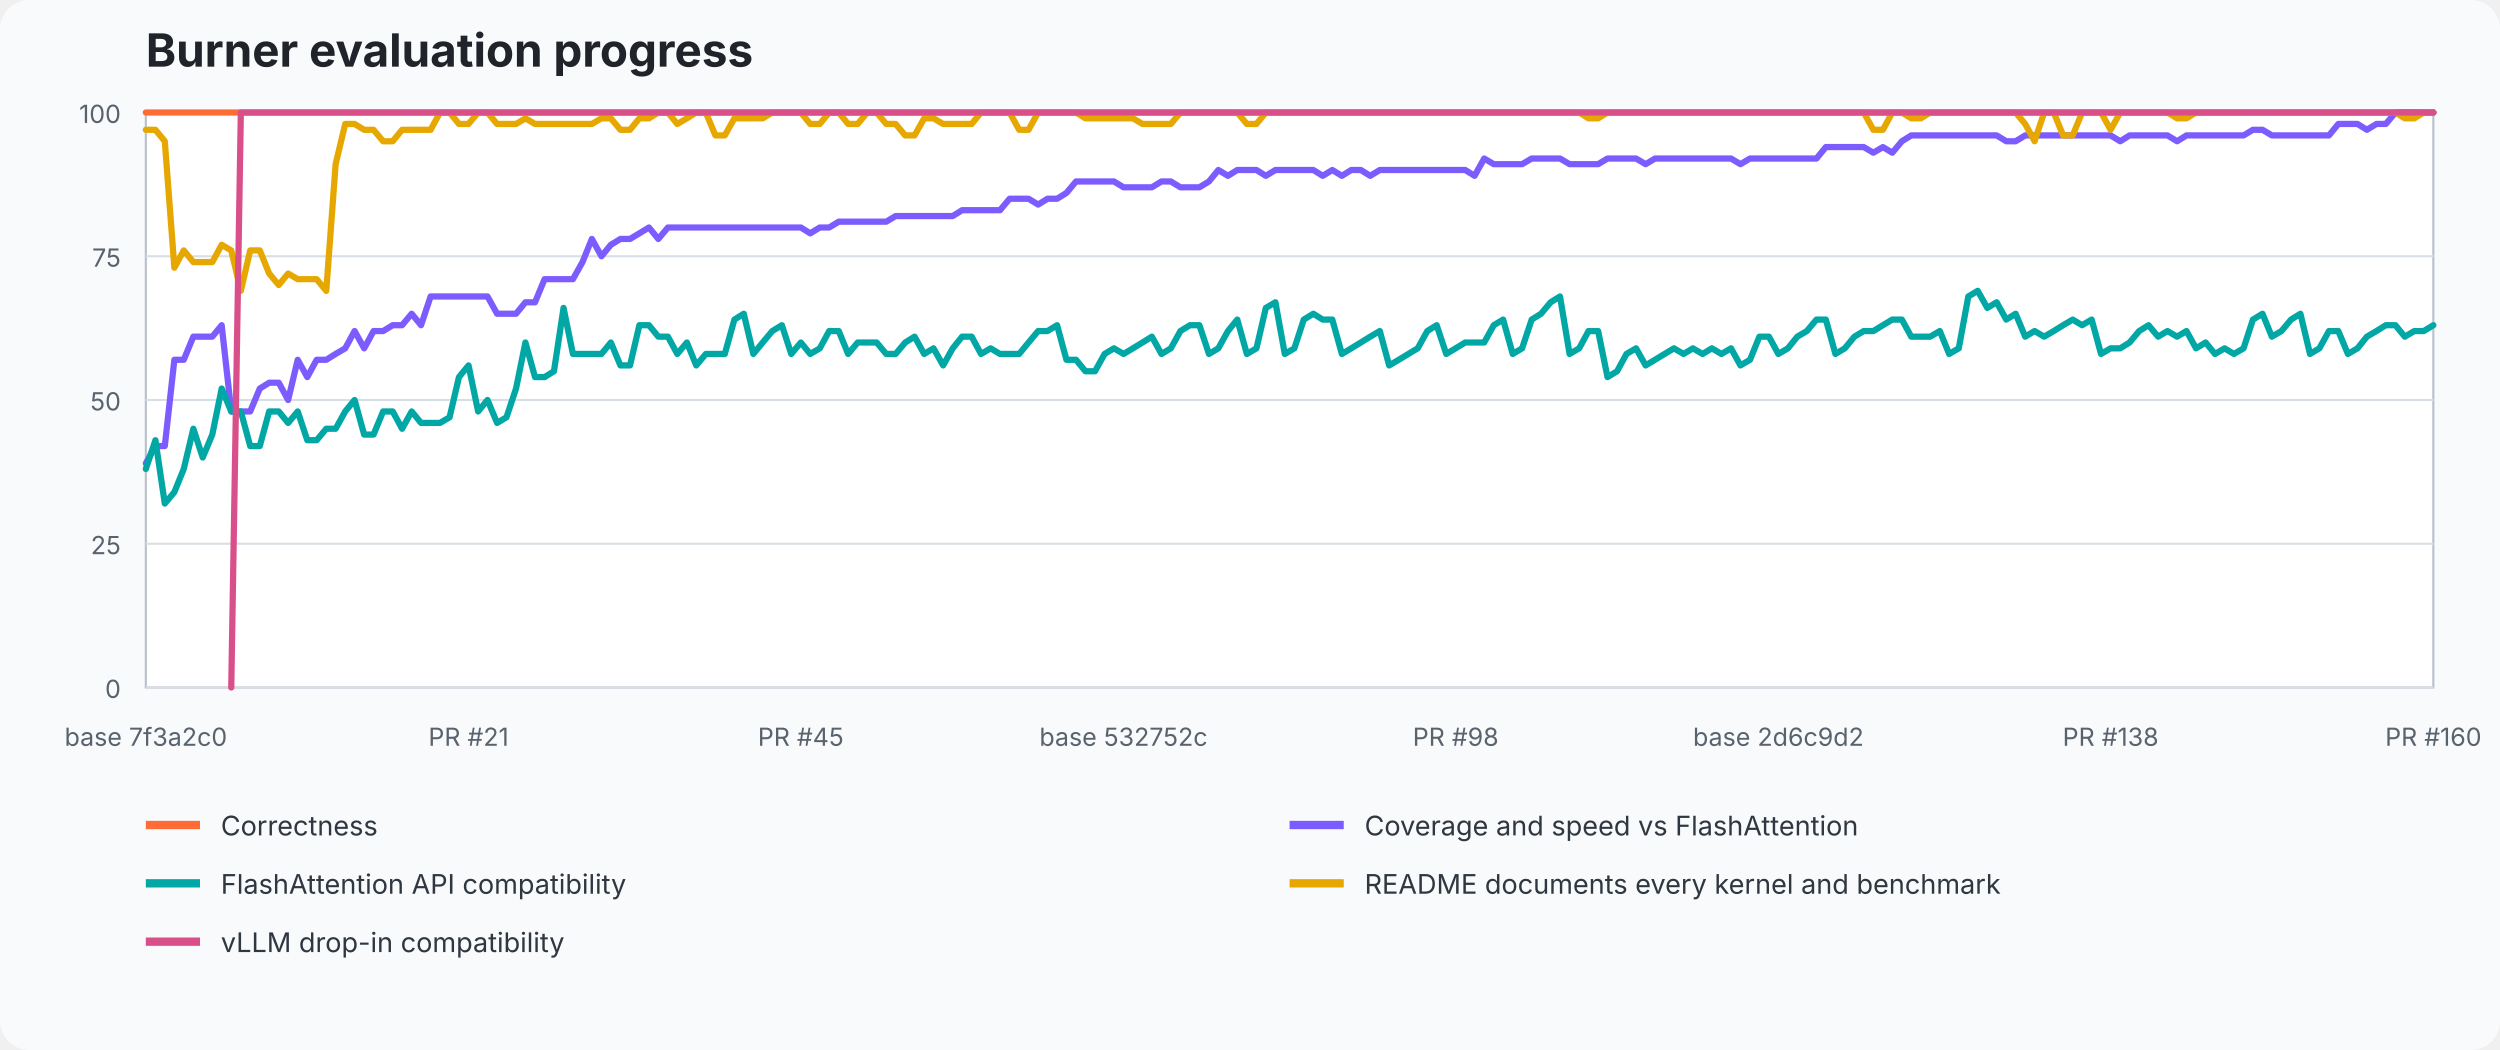
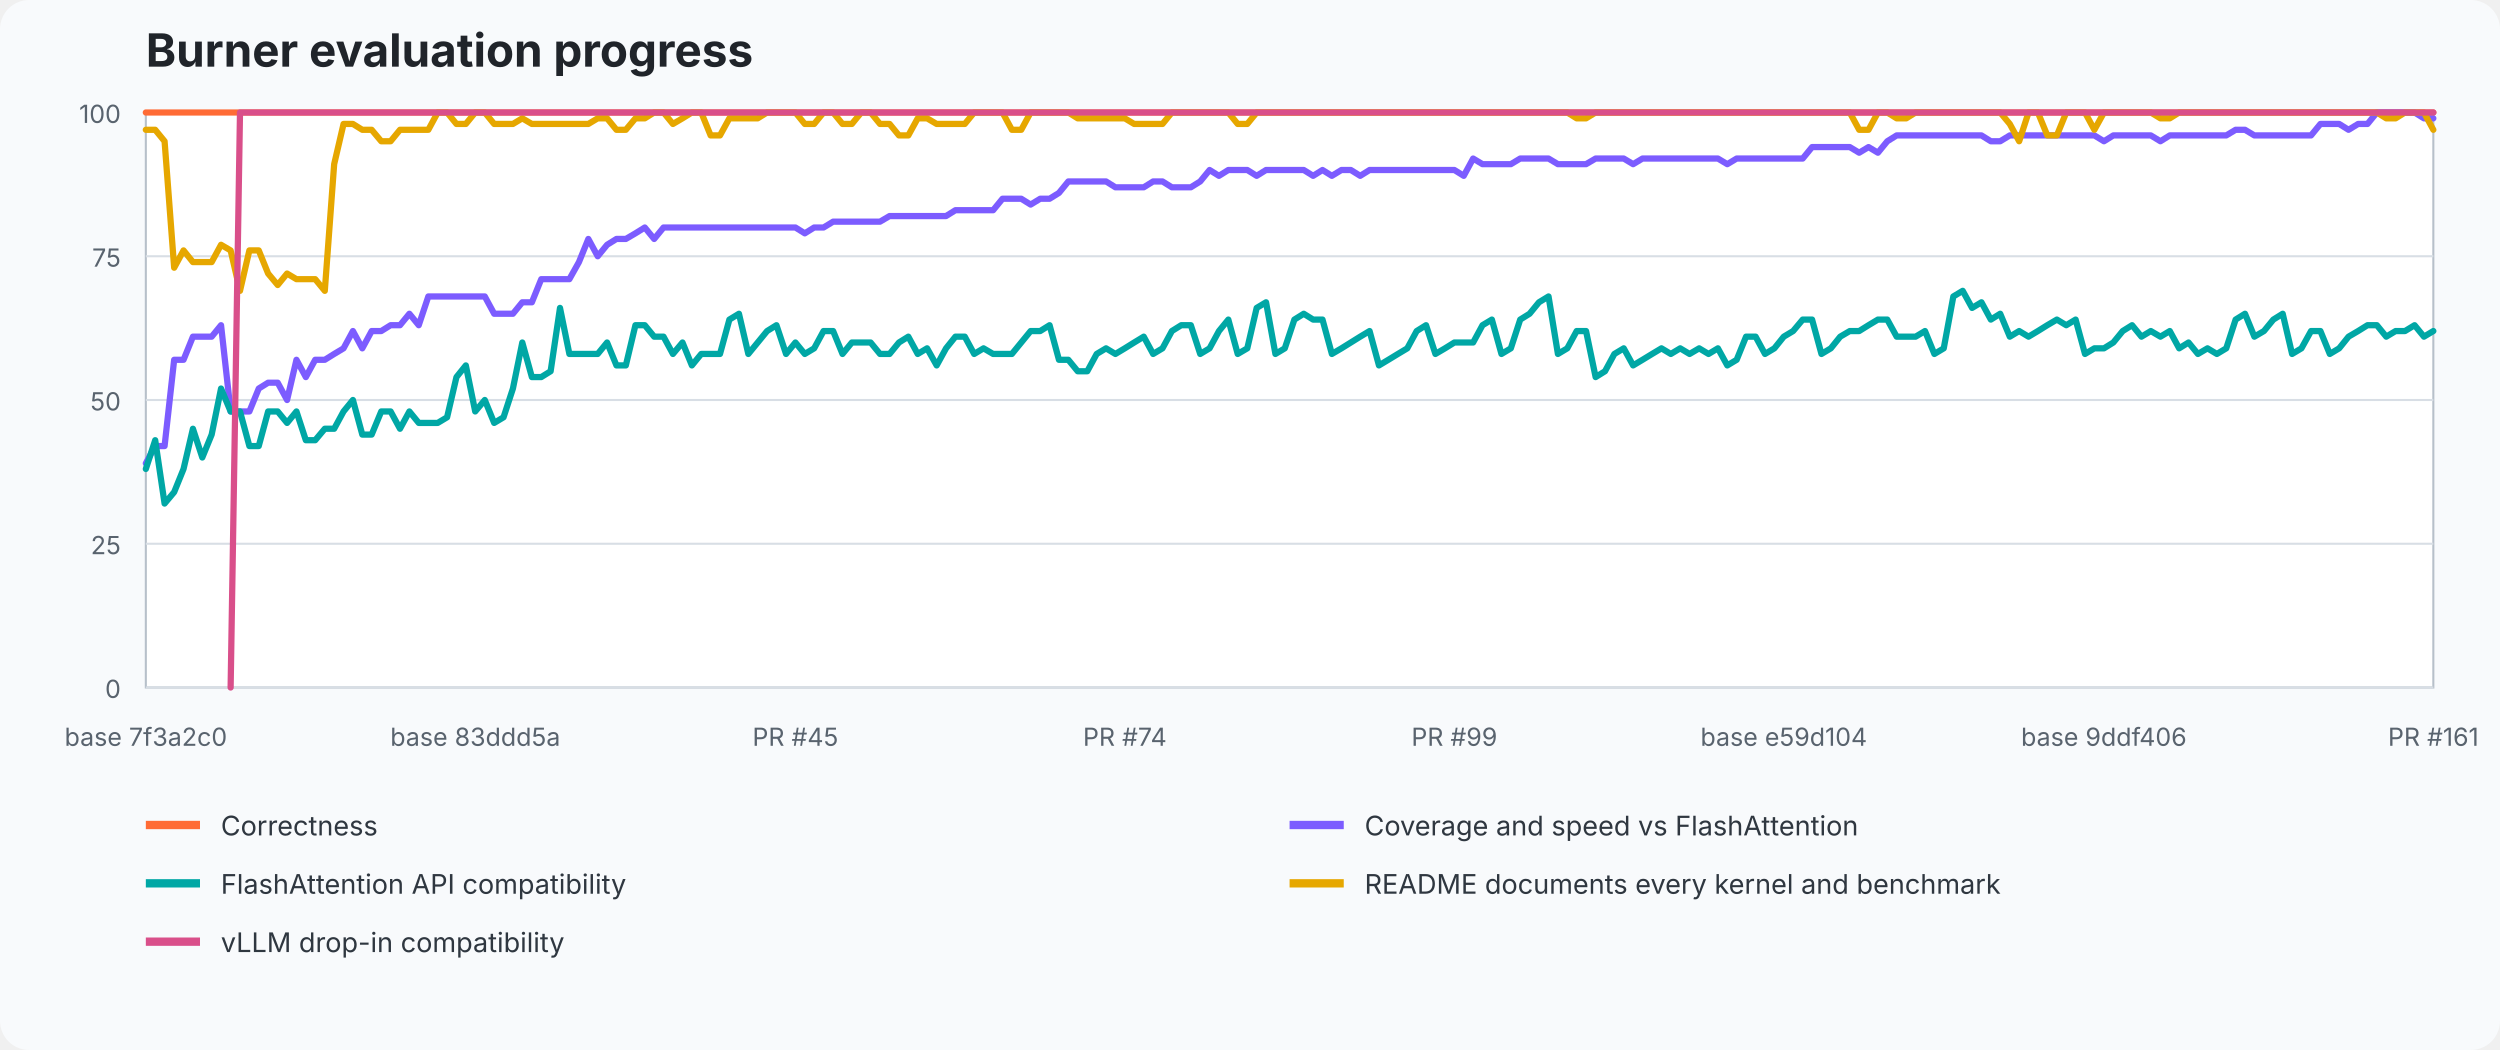
<svg xmlns="http://www.w3.org/2000/svg" width="1200" height="504" viewBox="0 0 1200 504" role="img" aria-labelledby="title desc">
  <style>text{font-family:ui-sans-serif,system-ui,-apple-system,BlinkMacSystemFont,"Segoe UI",sans-serif}.title{font-size:22px;font-weight:700;fill:#20242a}.axis{font-size:12px;fill:#59636e}.legend{font-size:13px;fill:#2f3740}.grid{stroke:#d8dee5;stroke-width:1}.plot{fill:#fff;stroke:#b7c0ca}</style>
  <rect width="100%" height="100%" fill="#f8fafc" rx="14" />
  <text x="70" y="32" class="title">Burner evaluation progress</text>
  <rect x="70" y="54" width="1098" height="276" class="plot" />
  <line x1="70" y1="330" x2="1168" y2="330" class="grid" />
  <text x="58" y="335" text-anchor="end" class="axis">0</text>
  <line x1="70" y1="261" x2="1168" y2="261" class="grid" />
  <text x="58" y="266" text-anchor="end" class="axis">25</text>
  <line x1="70" y1="192" x2="1168" y2="192" class="grid" />
  <text x="58" y="197" text-anchor="end" class="axis">50</text>
  <line x1="70" y1="123" x2="1168" y2="123" class="grid" />
  <text x="58" y="128" text-anchor="end" class="axis">75</text>
  <line x1="70" y1="54" x2="1168" y2="54" class="grid" />
  <text x="58" y="59" text-anchor="end" class="axis">100</text>
-   <polyline points="70.0,54.0 74.6,54.0 79.1,54.0 83.7,54.0 88.2,54.0 92.8,54.0 97.3,54.0 101.9,54.0 106.4,54.0 111.0,54.0 115.6,54.0 120.1,54.0 124.7,54.0 129.2,54.0 133.8,54.0 138.3,54.0 142.9,54.0 147.5,54.0 152.0,54.0 156.6,54.0 161.1,54.0 165.7,54.0 170.2,54.0 174.8,54.0 179.3,54.0 183.9,54.0 188.5,54.0 193.0,54.0 197.6,54.0 202.1,54.0 206.7,54.0 211.2,54.0 215.8,54.0 220.3,54.0 224.9,54.0 229.5,54.0 234.0,54.0 238.6,54.0 243.1,54.0 247.7,54.0 252.2,54.0 256.8,54.0 261.4,54.0 265.9,54.0 270.5,54.0 275.0,54.0 279.6,54.0 284.1,54.0 288.7,54.0 293.2,54.0 297.8,54.0 302.4,54.0 306.9,54.0 311.5,54.0 316.0,54.0 320.6,54.0 325.1,54.0 329.7,54.0 334.2,54.0 338.8,54.0 343.4,54.0 347.9,54.0 352.5,54.0 357.0,54.0 361.6,54.0 366.1,54.0 370.7,54.0 375.3,54.0 379.8,54.0 384.4,54.0 388.9,54.0 393.5,54.0 398.0,54.0 402.6,54.0 407.1,54.0 411.7,54.0 416.3,54.0 420.8,54.0 425.4,54.0 429.9,54.0 434.5,54.0 439.0,54.0 443.6,54.0 448.1,54.0 452.7,54.0 457.3,54.0 461.8,54.0 466.4,54.0 470.9,54.0 475.5,54.0 480.0,54.0 484.6,54.0 489.2,54.0 493.7,54.0 498.3,54.0 502.8,54.0 507.4,54.0 511.9,54.0 516.5,54.0 521.0,54.0 525.6,54.0 530.2,54.0 534.7,54.0 539.3,54.0 543.8,54.0 548.4,54.0 552.9,54.0 557.5,54.0 562.0,54.0 566.6,54.0 571.2,54.0 575.7,54.0 580.3,54.0 584.8,54.0 589.4,54.0 593.9,54.0 598.5,54.0 603.1,54.0 607.6,54.0 612.2,54.0 616.7,54.0 621.3,54.0 625.8,54.0 630.4,54.0 634.9,54.0 639.5,54.0 644.1,54.0 648.6,54.0 653.2,54.0 657.7,54.0 662.3,54.0 666.8,54.0 671.4,54.0 676.0,54.0 680.5,54.0 685.1,54.0 689.6,54.0 694.2,54.0 698.7,54.0 703.3,54.0 707.8,54.0 712.4,54.0 717.0,54.0 721.5,54.0 726.1,54.0 730.6,54.0 735.2,54.0 739.7,54.0 744.3,54.0 748.8,54.0 753.4,54.0 758.0,54.0 762.5,54.0 767.1,54.0 771.6,54.0 776.2,54.0 780.7,54.0 785.3,54.0 789.9,54.0 794.4,54.0 799.0,54.0 803.5,54.0 808.1,54.0 812.6,54.0 817.2,54.0 821.7,54.0 826.3,54.0 830.9,54.0 835.4,54.0 840.0,54.0 844.5,54.0 849.1,54.0 853.6,54.0 858.2,54.0 862.7,54.0 867.3,54.0 871.9,54.0 876.4,54.0 881.0,54.0 885.5,54.0 890.1,54.0 894.6,54.0 899.2,54.0 903.8,54.0 908.3,54.0 912.9,54.0 917.4,54.0 922.0,54.0 926.5,54.0 931.1,54.0 935.6,54.0 940.2,54.0 944.8,54.0 949.3,54.0 953.9,54.0 958.4,54.0 963.0,54.0 967.5,54.0 972.1,54.0 976.6,54.0 981.2,54.0 985.8,54.0 990.3,54.0 994.9,54.0 999.4,54.0 1004.0,54.0 1008.5,54.0 1013.1,54.0 1017.7,54.0 1022.2,54.0 1026.8,54.0 1031.3,54.0 1035.9,54.0 1040.4,54.0 1045.0,54.0 1049.5,54.0 1054.1,54.0 1058.7,54.0 1063.2,54.0 1067.8,54.0 1072.3,54.0 1076.9,54.0 1081.4,54.0 1086.0,54.0 1090.5,54.0 1095.1,54.0 1099.7,54.0 1104.2,54.0 1108.8,54.0 1113.3,54.0 1117.9,54.0 1122.4,54.0 1127.0,54.0 1131.6,54.0 1136.1,54.0 1140.7,54.0 1145.2,54.0 1149.8,54.0 1154.3,54.0 1158.9,54.0 1163.4,54.0 1168.0,54.0" fill="none" stroke="#ff6b35" stroke-width="3" stroke-linejoin="round" stroke-linecap="round" />
-   <polyline points="70.0,222.4 74.6,214.1 79.1,214.1 83.7,172.7 88.2,172.7 92.8,161.6 97.3,161.6 101.9,161.6 106.4,156.1 111.0,197.5 115.6,197.5 120.1,197.5 124.7,186.5 129.2,183.7 133.8,183.7 138.3,192.0 142.9,172.7 147.5,181.0 152.0,172.7 156.6,172.7 161.1,169.9 165.7,167.2 170.2,158.9 174.8,167.2 179.3,158.9 183.9,158.9 188.5,156.1 193.0,156.1 197.6,150.6 202.1,156.1 206.7,142.3 211.2,142.3 215.8,142.3 220.3,142.3 224.9,142.3 229.5,142.3 234.0,142.3 238.6,150.6 243.1,150.6 247.7,150.6 252.2,145.1 256.8,145.1 261.4,134.0 265.9,134.0 270.5,134.0 275.0,134.0 279.6,125.8 284.1,114.7 288.7,123.0 293.2,117.5 297.8,114.7 302.4,114.7 306.9,112.0 311.5,109.2 316.0,114.7 320.6,109.2 325.1,109.2 329.7,109.2 334.2,109.2 338.8,109.2 343.4,109.2 347.9,109.2 352.5,109.2 357.0,109.2 361.6,109.2 366.1,109.2 370.7,109.2 375.3,109.2 379.8,109.2 384.4,109.2 388.9,112.0 393.5,109.2 398.0,109.2 402.6,106.4 407.1,106.4 411.7,106.4 416.3,106.4 420.8,106.4 425.4,106.4 429.9,103.7 434.5,103.7 439.0,103.7 443.6,103.7 448.1,103.7 452.7,103.7 457.3,103.7 461.8,100.9 466.4,100.9 470.9,100.9 475.5,100.9 480.0,100.9 484.6,95.4 489.2,95.4 493.7,95.4 498.3,98.2 502.8,95.4 507.4,95.4 511.9,92.6 516.5,87.1 521.0,87.1 525.6,87.1 530.2,87.1 534.7,87.1 539.3,89.9 543.8,89.9 548.4,89.9 552.9,89.9 557.5,87.1 562.0,87.1 566.6,89.9 571.2,89.9 575.7,89.9 580.3,87.1 584.8,81.6 589.4,84.4 593.9,81.6 598.5,81.6 603.1,81.6 607.6,84.4 612.2,81.6 616.7,81.6 621.3,81.6 625.8,81.6 630.4,81.6 634.9,84.4 639.5,81.6 644.1,84.4 648.6,81.6 653.2,81.6 657.7,84.4 662.3,81.6 666.8,81.6 671.4,81.6 676.0,81.6 680.5,81.6 685.1,81.6 689.6,81.6 694.2,81.6 698.7,81.6 703.3,81.6 707.8,84.4 712.4,76.1 717.0,78.8 721.5,78.8 726.1,78.8 730.6,78.8 735.2,76.1 739.7,76.1 744.3,76.1 748.8,76.1 753.4,78.8 758.0,78.8 762.5,78.8 767.1,78.8 771.6,76.1 776.2,76.1 780.7,76.1 785.3,76.1 789.9,78.8 794.4,76.1 799.0,76.1 803.5,76.1 808.1,76.1 812.6,76.1 817.2,76.1 821.7,76.1 826.3,76.1 830.9,76.1 835.4,78.8 840.0,76.1 844.5,76.1 849.1,76.1 853.6,76.1 858.2,76.1 862.7,76.1 867.3,76.1 871.9,76.1 876.4,70.6 881.0,70.6 885.5,70.6 890.1,70.6 894.6,70.6 899.2,73.3 903.8,70.6 908.3,73.3 912.9,67.8 917.4,65.0 922.0,65.0 926.5,65.0 931.1,65.0 935.6,65.0 940.2,65.0 944.8,65.0 949.3,65.0 953.9,65.0 958.4,65.0 963.0,67.8 967.5,67.8 972.1,65.0 976.6,65.0 981.2,65.0 985.8,65.0 990.3,65.0 994.9,65.0 999.4,65.0 1004.0,65.0 1008.5,65.0 1013.1,65.0 1017.7,67.8 1022.2,65.0 1026.8,65.0 1031.3,65.0 1035.9,65.0 1040.4,65.0 1045.0,67.8 1049.5,65.0 1054.1,65.0 1058.7,65.0 1063.2,65.0 1067.8,65.0 1072.3,65.0 1076.9,65.0 1081.4,62.3 1086.0,62.3 1090.5,65.0 1095.1,65.0 1099.7,65.0 1104.2,65.0 1108.8,65.0 1113.3,65.0 1117.9,65.0 1122.4,59.5 1127.0,59.5 1131.6,59.5 1136.1,62.3 1140.7,59.5 1145.2,59.5 1149.8,54.0 1154.3,54.0 1158.9,54.0 1163.4,54.0 1168.0,54.0" fill="none" stroke="#7c5cff" stroke-width="3" stroke-linejoin="round" stroke-linecap="round" />
-   <polyline points="70.0,225.1 74.6,211.3 79.1,241.7 83.7,236.2 88.2,225.1 92.8,205.8 97.3,219.6 101.9,208.6 106.4,186.5 111.0,197.5 115.6,197.5 120.1,214.1 124.7,214.1 129.2,197.5 133.8,197.5 138.3,203.0 142.9,197.5 147.5,211.3 152.0,211.3 156.6,205.8 161.1,205.8 165.7,197.5 170.2,192.0 174.8,208.6 179.3,208.6 183.9,197.5 188.5,197.5 193.0,205.8 197.6,197.5 202.1,203.0 206.7,203.0 211.2,203.0 215.8,200.3 220.3,181.0 224.9,175.4 229.5,197.5 234.0,192.0 238.6,203.0 243.1,200.3 247.7,186.5 252.2,164.4 256.8,181.0 261.4,181.0 265.9,178.2 270.5,147.8 275.0,169.9 279.6,169.9 284.1,169.9 288.7,169.9 293.2,164.4 297.8,175.4 302.4,175.4 306.9,156.1 311.5,156.1 316.0,161.6 320.6,161.6 325.1,169.9 329.7,164.4 334.2,175.4 338.8,169.9 343.4,169.9 347.9,169.9 352.5,153.4 357.0,150.6 361.6,169.9 366.1,164.4 370.7,158.9 375.3,156.1 379.8,169.9 384.4,164.4 388.9,169.9 393.5,167.2 398.0,158.9 402.6,158.9 407.1,169.9 411.7,164.4 416.3,164.4 420.8,164.4 425.4,169.9 429.9,169.9 434.5,164.4 439.0,161.6 443.6,169.9 448.1,167.2 452.7,175.4 457.3,167.2 461.8,161.6 466.4,161.6 470.9,169.9 475.5,167.2 480.0,169.9 484.6,169.9 489.2,169.9 493.7,164.4 498.3,158.9 502.8,158.9 507.4,156.1 511.9,172.7 516.5,172.7 521.0,178.2 525.6,178.2 530.2,169.9 534.7,167.2 539.3,169.9 543.8,167.2 548.4,164.4 552.9,161.6 557.5,169.9 562.0,167.2 566.6,158.9 571.2,156.1 575.7,156.1 580.3,169.9 584.8,167.2 589.4,158.9 593.9,153.4 598.5,169.9 603.1,167.2 607.6,147.8 612.2,145.1 616.7,169.9 621.3,167.2 625.8,153.4 630.4,150.6 634.9,153.4 639.5,153.4 644.1,169.9 648.6,167.2 653.2,164.4 657.7,161.6 662.3,158.9 666.8,175.4 671.4,172.7 676.0,169.9 680.5,167.2 685.1,158.9 689.6,156.1 694.2,169.9 698.7,167.2 703.3,164.4 707.8,164.4 712.4,164.4 717.0,156.1 721.5,153.4 726.1,169.9 730.6,167.2 735.2,153.4 739.7,150.6 744.3,145.1 748.8,142.3 753.4,169.9 758.0,167.2 762.5,158.9 767.1,158.9 771.6,181.0 776.2,178.2 780.7,169.9 785.3,167.2 789.9,175.4 794.4,172.7 799.0,169.9 803.5,167.2 808.1,169.9 812.6,167.2 817.2,169.9 821.7,167.2 826.3,169.9 830.9,167.2 835.4,175.4 840.0,172.7 844.5,161.6 849.1,161.6 853.6,169.9 858.2,167.2 862.7,161.6 867.3,158.9 871.9,153.4 876.4,153.4 881.0,169.9 885.5,167.2 890.1,161.6 894.6,158.9 899.2,158.9 903.8,156.1 908.3,153.4 912.9,153.4 917.4,161.6 922.0,161.6 926.5,161.6 931.1,158.9 935.6,169.9 940.2,167.2 944.8,142.3 949.3,139.6 953.9,147.8 958.4,145.1 963.0,153.4 967.5,150.6 972.1,161.6 976.6,158.9 981.2,161.6 985.8,158.9 990.3,156.1 994.9,153.4 999.4,156.1 1004.0,153.4 1008.5,169.9 1013.1,167.2 1017.7,167.2 1022.2,164.4 1026.8,158.9 1031.3,156.1 1035.9,161.6 1040.4,158.9 1045.0,161.6 1049.5,158.9 1054.1,167.2 1058.7,164.4 1063.2,169.9 1067.8,167.2 1072.3,169.9 1076.9,167.2 1081.4,153.4 1086.0,150.6 1090.5,161.6 1095.1,158.9 1099.7,153.4 1104.2,150.6 1108.8,169.9 1113.3,167.2 1117.9,158.9 1122.4,158.9 1127.0,169.9 1131.6,167.2 1136.1,161.6 1140.7,158.9 1145.2,156.1 1149.8,156.1 1154.3,161.6 1158.9,158.9 1163.4,158.9 1168.0,156.1" fill="none" stroke="#00a7a5" stroke-width="3" stroke-linejoin="round" stroke-linecap="round" />
-   <polyline points="70.0,62.3 74.6,62.3 79.1,67.8 83.7,128.5 88.2,120.2 92.8,125.8 97.3,125.8 101.9,125.8 106.4,117.5 111.0,120.2 115.6,139.6 120.1,120.2 124.7,120.2 129.2,131.3 133.8,136.8 138.3,131.3 142.9,134.0 147.5,134.0 152.0,134.0 156.6,139.6 161.1,78.8 165.7,59.5 170.2,59.5 174.8,62.3 179.3,62.3 183.9,67.8 188.5,67.8 193.0,62.3 197.6,62.3 202.1,62.3 206.7,62.3 211.2,54.0 215.8,54.0 220.3,59.5 224.9,59.5 229.5,54.0 234.0,54.0 238.6,59.5 243.1,59.5 247.7,59.5 252.2,56.8 256.8,59.5 261.4,59.5 265.9,59.5 270.5,59.5 275.0,59.5 279.6,59.5 284.1,59.5 288.7,56.8 293.2,56.8 297.8,62.3 302.4,62.3 306.9,56.8 311.5,56.8 316.0,54.0 320.6,54.0 325.1,59.5 329.7,56.8 334.2,54.0 338.8,54.0 343.4,65.0 347.9,65.0 352.5,56.8 357.0,56.8 361.6,56.8 366.1,56.8 370.7,54.0 375.3,54.0 379.8,54.0 384.4,54.0 388.9,59.5 393.5,59.5 398.0,54.0 402.6,54.0 407.1,59.5 411.7,59.5 416.3,54.0 420.8,54.0 425.4,59.5 429.9,59.5 434.5,65.0 439.0,65.0 443.6,56.8 448.1,56.8 452.7,59.5 457.3,59.5 461.8,59.5 466.4,59.5 470.9,54.0 475.5,54.0 480.0,54.0 484.6,54.0 489.2,62.3 493.7,62.3 498.3,54.0 502.8,54.0 507.4,54.0 511.9,54.0 516.5,54.0 521.0,56.8 525.6,56.8 530.2,56.8 534.7,56.8 539.3,56.8 543.8,56.8 548.4,59.5 552.9,59.5 557.5,59.5 562.0,59.5 566.6,54.0 571.2,54.0 575.7,54.0 580.3,54.0 584.8,54.0 589.4,54.0 593.9,54.0 598.5,59.5 603.1,59.5 607.6,54.0 612.2,54.0 616.7,54.0 621.3,54.0 625.8,54.0 630.4,54.0 634.9,54.0 639.5,54.0 644.1,54.0 648.6,54.0 653.2,54.0 657.7,54.0 662.3,54.0 666.8,54.0 671.4,54.0 676.0,54.0 680.5,54.0 685.1,54.0 689.6,54.0 694.2,54.0 698.7,54.0 703.3,54.0 707.8,54.0 712.4,54.0 717.0,54.0 721.5,54.0 726.1,54.0 730.6,54.0 735.2,54.0 739.7,54.0 744.3,54.0 748.8,54.0 753.4,54.0 758.0,54.0 762.5,56.8 767.1,56.8 771.6,54.0 776.2,54.0 780.7,54.0 785.3,54.0 789.9,54.0 794.4,54.0 799.0,54.0 803.5,54.0 808.1,54.0 812.6,54.0 817.2,54.0 821.7,54.0 826.3,54.0 830.9,54.0 835.4,54.0 840.0,54.0 844.5,54.0 849.1,54.0 853.6,54.0 858.2,54.0 862.7,54.0 867.3,54.0 871.9,54.0 876.4,54.0 881.0,54.0 885.5,54.0 890.1,54.0 894.6,54.0 899.2,62.3 903.8,62.3 908.3,54.0 912.9,54.0 917.4,56.8 922.0,56.8 926.5,54.0 931.1,54.0 935.6,54.0 940.2,54.0 944.8,54.0 949.3,54.0 953.9,54.0 958.4,54.0 963.0,54.0 967.5,54.0 972.1,59.5 976.6,67.8 981.2,54.0 985.8,54.0 990.3,65.0 994.9,65.0 999.4,54.0 1004.0,54.0 1008.5,54.0 1013.1,62.3 1017.7,54.0 1022.2,54.0 1026.8,54.0 1031.3,54.0 1035.9,54.0 1040.4,54.0 1045.0,56.8 1049.5,56.8 1054.1,54.0 1058.7,54.0 1063.2,54.0 1067.8,54.0 1072.3,54.0 1076.9,54.0 1081.4,54.0 1086.0,54.0 1090.5,54.0 1095.1,54.0 1099.7,54.0 1104.2,54.0 1108.8,54.0 1113.3,54.0 1117.9,54.0 1122.4,54.0 1127.0,54.0 1131.6,54.0 1136.1,54.0 1140.7,54.0 1145.2,54.0 1149.8,54.0 1154.3,56.8 1158.9,56.8 1163.4,54.0 1168.0,54.0" fill="none" stroke="#e6a700" stroke-width="3" stroke-linejoin="round" stroke-linecap="round" />
-   <polyline points="111.0,330.0 115.6,54.0 120.1,54.0 124.7,54.0 129.2,54.0 133.8,54.0 138.3,54.0 142.9,54.0 147.5,54.0 152.0,54.0 156.6,54.0 161.1,54.0 165.7,54.0 170.2,54.0 174.8,54.0 179.3,54.0 183.9,54.0 188.5,54.0 193.0,54.0 197.6,54.0 202.1,54.0 206.7,54.0 211.2,54.0 215.8,54.0 220.3,54.0 224.9,54.0 229.5,54.0 234.0,54.0 238.6,54.0 243.1,54.0 247.7,54.0 252.2,54.0 256.8,54.0 261.4,54.0 265.9,54.0 270.5,54.0 275.0,54.0 279.6,54.0 284.1,54.0 288.7,54.0 293.2,54.0 297.8,54.0 302.4,54.0 306.9,54.0 311.5,54.0 316.0,54.0 320.6,54.0 325.1,54.0 329.7,54.0 334.2,54.0 338.8,54.0 343.4,54.0 347.9,54.0 352.5,54.0 357.0,54.0 361.6,54.0 366.1,54.0 370.7,54.0 375.3,54.0 379.8,54.0 384.4,54.0 388.9,54.0 393.5,54.0 398.0,54.0 402.6,54.0 407.1,54.0 411.7,54.0 416.3,54.0 420.8,54.0 425.4,54.0 429.9,54.0 434.5,54.0 439.0,54.0 443.6,54.0 448.1,54.0 452.7,54.0 457.3,54.0 461.8,54.0 466.4,54.0 470.9,54.0 475.5,54.0 480.0,54.0 484.6,54.0 489.2,54.0 493.7,54.0 498.3,54.0 502.8,54.0 507.4,54.0 511.9,54.0 516.5,54.0 521.0,54.0 525.6,54.0 530.2,54.0 534.7,54.0 539.3,54.0 543.8,54.0 548.4,54.0 552.9,54.0 557.5,54.0 562.0,54.0 566.6,54.0 571.2,54.0 575.7,54.0 580.3,54.0 584.8,54.0 589.4,54.0 593.9,54.0 598.5,54.0 603.1,54.0 607.6,54.0 612.2,54.0 616.7,54.0 621.3,54.0 625.8,54.0 630.4,54.0 634.9,54.0 639.5,54.0 644.1,54.0 648.6,54.0 653.2,54.0 657.7,54.0 662.3,54.0 666.8,54.0 671.4,54.0 676.0,54.0 680.5,54.0 685.1,54.0 689.6,54.0 694.2,54.0 698.7,54.0 703.3,54.0 707.8,54.0 712.4,54.0 717.0,54.0 721.5,54.0 726.1,54.0 730.6,54.0 735.2,54.0 739.7,54.0 744.3,54.0 748.8,54.0 753.4,54.0 758.0,54.0 762.5,54.0 767.1,54.0 771.6,54.0 776.2,54.0 780.7,54.0 785.3,54.0 789.9,54.0 794.4,54.0 799.0,54.0 803.5,54.0 808.1,54.0 812.6,54.0 817.2,54.0 821.7,54.0 826.3,54.0 830.9,54.0 835.4,54.0 840.0,54.0 844.5,54.0 849.1,54.0 853.6,54.0 858.2,54.0 862.7,54.0 867.3,54.0 871.9,54.0 876.4,54.0 881.0,54.0 885.5,54.0 890.1,54.0 894.6,54.0 899.2,54.0 903.8,54.0 908.3,54.0 912.9,54.0 917.4,54.0 922.0,54.0 926.5,54.0 931.1,54.0 935.6,54.0 940.2,54.0 944.8,54.0 949.3,54.0 953.9,54.0 958.4,54.0 963.0,54.0 967.5,54.0 972.1,54.0 976.6,54.0 981.2,54.0 985.8,54.0 990.3,54.0 994.9,54.0 999.4,54.0 1004.0,54.0 1008.5,54.0 1013.1,54.0 1017.7,54.0 1022.2,54.0 1026.8,54.0 1031.3,54.0 1035.9,54.0 1040.4,54.0 1045.0,54.0 1049.5,54.0 1054.1,54.0 1058.7,54.0 1063.2,54.0 1067.8,54.0 1072.3,54.0 1076.9,54.0 1081.4,54.0 1086.0,54.0 1090.5,54.0 1095.1,54.0 1099.7,54.0 1104.2,54.0 1108.8,54.0 1113.3,54.0 1117.9,54.0 1122.4,54.0 1127.0,54.0 1131.6,54.0 1136.1,54.0 1140.7,54.0 1145.2,54.0 1149.8,54.0 1154.3,54.0 1158.9,54.0 1163.4,54.0 1168.0,54.0" fill="none" stroke="#d94f8a" stroke-width="3" stroke-linejoin="round" stroke-linecap="round" />
+   <polyline points="70.0,54.0 74.5,54.0 79.0,54.0 83.6,54.0 88.1,54.0 92.6,54.0 97.1,54.0 101.6,54.0 106.1,54.0 110.7,54.0 115.2,54.0 119.7,54.0 124.2,54.0 128.7,54.0 133.3,54.0 137.8,54.0 142.3,54.0 146.8,54.0 151.3,54.0 155.9,54.0 160.4,54.0 164.9,54.0 169.4,54.0 173.9,54.0 178.4,54.0 183.0,54.0 187.5,54.0 192.0,54.0 196.5,54.0 201.0,54.0 205.6,54.0 210.1,54.0 214.6,54.0 219.1,54.0 223.6,54.0 228.1,54.0 232.7,54.0 237.2,54.0 241.7,54.0 246.2,54.0 250.7,54.0 255.3,54.0 259.8,54.0 264.3,54.0 268.8,54.0 273.3,54.0 277.9,54.0 282.4,54.0 286.9,54.0 291.4,54.0 295.9,54.0 300.4,54.0 305.0,54.0 309.5,54.0 314.0,54.0 318.5,54.0 323.0,54.0 327.6,54.0 332.1,54.0 336.6,54.0 341.1,54.0 345.6,54.0 350.1,54.0 354.7,54.0 359.2,54.0 363.7,54.0 368.2,54.0 372.7,54.0 377.3,54.0 381.8,54.0 386.3,54.0 390.8,54.0 395.3,54.0 399.9,54.0 404.4,54.0 408.9,54.0 413.4,54.0 417.9,54.0 422.4,54.0 427.0,54.0 431.5,54.0 436.0,54.0 440.5,54.0 445.0,54.0 449.6,54.0 454.1,54.0 458.6,54.0 463.1,54.0 467.6,54.0 472.1,54.0 476.7,54.0 481.2,54.0 485.7,54.0 490.2,54.0 494.7,54.0 499.3,54.0 503.8,54.0 508.3,54.0 512.8,54.0 517.3,54.0 521.9,54.0 526.4,54.0 530.9,54.0 535.4,54.0 539.9,54.0 544.4,54.0 549.0,54.0 553.5,54.0 558.0,54.0 562.5,54.0 567.0,54.0 571.6,54.0 576.1,54.0 580.6,54.0 585.1,54.0 589.6,54.0 594.1,54.0 598.7,54.0 603.2,54.0 607.7,54.0 612.2,54.0 616.7,54.0 621.3,54.0 625.8,54.0 630.3,54.0 634.8,54.0 639.3,54.0 643.9,54.0 648.4,54.0 652.9,54.0 657.4,54.0 661.9,54.0 666.4,54.0 671.0,54.0 675.5,54.0 680.0,54.0 684.5,54.0 689.0,54.0 693.6,54.0 698.1,54.0 702.6,54.0 707.1,54.0 711.6,54.0 716.1,54.0 720.7,54.0 725.2,54.0 729.7,54.0 734.2,54.0 738.7,54.0 743.3,54.0 747.8,54.0 752.3,54.0 756.8,54.0 761.3,54.0 765.9,54.0 770.4,54.0 774.9,54.0 779.4,54.0 783.9,54.0 788.4,54.0 793.0,54.0 797.5,54.0 802.0,54.0 806.5,54.0 811.0,54.0 815.6,54.0 820.1,54.0 824.6,54.0 829.1,54.0 833.6,54.0 838.1,54.0 842.7,54.0 847.2,54.0 851.7,54.0 856.2,54.0 860.7,54.0 865.3,54.0 869.8,54.0 874.3,54.0 878.8,54.0 883.3,54.0 887.9,54.0 892.4,54.0 896.9,54.0 901.4,54.0 905.9,54.0 910.4,54.0 915.0,54.0 919.5,54.0 924.0,54.0 928.5,54.0 933.0,54.0 937.6,54.0 942.1,54.0 946.6,54.0 951.1,54.0 955.6,54.0 960.1,54.0 964.7,54.0 969.2,54.0 973.7,54.0 978.2,54.0 982.7,54.0 987.3,54.0 991.8,54.0 996.3,54.0 1000.8,54.0 1005.3,54.0 1009.9,54.0 1014.4,54.0 1018.9,54.0 1023.4,54.0 1027.9,54.0 1032.4,54.0 1037.0,54.0 1041.5,54.0 1046.0,54.0 1050.5,54.0 1055.0,54.0 1059.6,54.0 1064.1,54.0 1068.6,54.0 1073.1,54.0 1077.6,54.0 1082.1,54.0 1086.7,54.0 1091.2,54.0 1095.7,54.0 1100.2,54.0 1104.7,54.0 1109.3,54.0 1113.8,54.0 1118.3,54.0 1122.8,54.0 1127.3,54.0 1131.9,54.0 1136.4,54.0 1140.9,54.0 1145.4,54.0 1149.9,54.0 1154.4,54.0 1159.0,54.0 1163.5,54.0 1168.0,54.0" fill="none" stroke="#ff6b35" stroke-width="3" stroke-linejoin="round" stroke-linecap="round" />
+   <polyline points="70.0,222.4 74.5,214.1 79.0,214.1 83.6,172.7 88.1,172.7 92.6,161.6 97.1,161.6 101.6,161.6 106.1,156.1 110.7,197.5 115.2,197.5 119.7,197.5 124.2,186.5 128.7,183.7 133.3,183.7 137.8,192.0 142.3,172.7 146.8,181.0 151.3,172.7 155.9,172.7 160.4,169.9 164.9,167.2 169.4,158.9 173.9,167.2 178.4,158.9 183.0,158.9 187.5,156.1 192.0,156.1 196.5,150.6 201.0,156.1 205.6,142.3 210.1,142.3 214.6,142.3 219.1,142.3 223.6,142.3 228.1,142.3 232.7,142.3 237.2,150.6 241.7,150.6 246.2,150.6 250.7,145.1 255.3,145.1 259.8,134.0 264.3,134.0 268.8,134.0 273.3,134.0 277.9,125.8 282.4,114.7 286.9,123.0 291.4,117.5 295.9,114.7 300.4,114.7 305.0,112.0 309.5,109.2 314.0,114.7 318.5,109.2 323.0,109.2 327.6,109.2 332.1,109.2 336.6,109.2 341.1,109.2 345.6,109.2 350.1,109.2 354.7,109.2 359.2,109.2 363.7,109.2 368.2,109.2 372.7,109.2 377.3,109.2 381.8,109.2 386.3,112.0 390.8,109.2 395.3,109.2 399.9,106.4 404.4,106.4 408.9,106.4 413.4,106.4 417.9,106.4 422.4,106.4 427.0,103.7 431.5,103.7 436.0,103.7 440.5,103.7 445.0,103.7 449.6,103.7 454.1,103.7 458.6,100.9 463.1,100.9 467.6,100.9 472.1,100.9 476.7,100.9 481.2,95.4 485.7,95.4 490.2,95.4 494.7,98.2 499.3,95.4 503.8,95.4 508.3,92.6 512.8,87.1 517.3,87.1 521.9,87.1 526.4,87.1 530.9,87.1 535.4,89.9 539.9,89.9 544.4,89.9 549.0,89.9 553.5,87.1 558.0,87.1 562.5,89.9 567.0,89.9 571.6,89.9 576.1,87.1 580.6,81.6 585.1,84.4 589.6,81.6 594.1,81.6 598.7,81.6 603.2,84.4 607.7,81.6 612.2,81.6 616.7,81.6 621.3,81.6 625.8,81.6 630.3,84.4 634.8,81.6 639.3,84.4 643.9,81.6 648.4,81.6 652.9,84.4 657.4,81.6 661.9,81.6 666.4,81.6 671.0,81.6 675.5,81.6 680.0,81.6 684.5,81.6 689.0,81.6 693.6,81.6 698.1,81.6 702.6,84.4 707.1,76.1 711.6,78.8 716.1,78.8 720.7,78.8 725.2,78.8 729.7,76.1 734.2,76.1 738.7,76.1 743.3,76.1 747.8,78.8 752.3,78.8 756.8,78.8 761.3,78.8 765.9,76.1 770.4,76.1 774.9,76.1 779.4,76.1 783.9,78.8 788.4,76.1 793.0,76.1 797.5,76.1 802.0,76.1 806.5,76.1 811.0,76.1 815.6,76.1 820.1,76.1 824.6,76.1 829.1,78.8 833.6,76.1 838.1,76.1 842.7,76.1 847.2,76.1 851.7,76.1 856.2,76.1 860.7,76.1 865.3,76.1 869.8,70.6 874.3,70.6 878.8,70.6 883.3,70.6 887.9,70.6 892.4,73.3 896.9,70.6 901.4,73.3 905.9,67.8 910.4,65.0 915.0,65.0 919.5,65.0 924.0,65.0 928.5,65.0 933.0,65.0 937.6,65.0 942.1,65.0 946.6,65.0 951.1,65.0 955.6,67.8 960.1,67.8 964.7,65.0 969.2,65.0 973.7,65.0 978.2,65.0 982.7,65.0 987.3,65.0 991.8,65.0 996.3,65.0 1000.8,65.0 1005.3,65.0 1009.9,67.8 1014.4,65.0 1018.9,65.0 1023.4,65.0 1027.9,65.0 1032.4,65.0 1037.0,67.8 1041.5,65.0 1046.0,65.0 1050.5,65.0 1055.0,65.0 1059.6,65.0 1064.1,65.0 1068.6,65.0 1073.1,62.3 1077.6,62.3 1082.1,65.0 1086.7,65.0 1091.2,65.0 1095.7,65.0 1100.2,65.0 1104.7,65.0 1109.3,65.0 1113.8,59.5 1118.3,59.5 1122.8,59.5 1127.3,62.3 1131.9,59.5 1136.4,59.5 1140.9,54.0 1145.4,54.0 1149.9,54.0 1154.4,54.0 1159.0,54.0 1163.5,56.8 1168.0,56.8" fill="none" stroke="#7c5cff" stroke-width="3" stroke-linejoin="round" stroke-linecap="round" />
+   <polyline points="70.0,225.1 74.5,211.3 79.0,241.7 83.6,236.2 88.1,225.1 92.6,205.8 97.1,219.6 101.6,208.6 106.1,186.5 110.7,197.5 115.2,197.5 119.7,214.1 124.2,214.1 128.7,197.5 133.3,197.5 137.8,203.0 142.3,197.5 146.8,211.3 151.3,211.3 155.9,205.8 160.4,205.8 164.9,197.5 169.4,192.0 173.9,208.6 178.4,208.6 183.0,197.5 187.5,197.5 192.0,205.8 196.5,197.5 201.0,203.0 205.6,203.0 210.1,203.0 214.6,200.3 219.1,181.0 223.6,175.4 228.1,197.5 232.7,192.0 237.2,203.0 241.7,200.3 246.2,186.5 250.7,164.4 255.3,181.0 259.8,181.0 264.3,178.2 268.8,147.8 273.3,169.9 277.9,169.9 282.4,169.9 286.9,169.9 291.4,164.4 295.9,175.4 300.4,175.4 305.0,156.1 309.5,156.1 314.0,161.6 318.5,161.6 323.0,169.9 327.6,164.4 332.1,175.4 336.6,169.9 341.1,169.9 345.6,169.9 350.1,153.4 354.7,150.6 359.2,169.9 363.7,164.4 368.2,158.9 372.7,156.1 377.3,169.9 381.8,164.4 386.3,169.9 390.8,167.2 395.3,158.9 399.9,158.9 404.4,169.9 408.9,164.4 413.4,164.4 417.9,164.4 422.4,169.9 427.0,169.9 431.5,164.4 436.0,161.6 440.5,169.9 445.0,167.2 449.6,175.4 454.1,167.2 458.6,161.6 463.1,161.6 467.6,169.9 472.1,167.2 476.7,169.9 481.2,169.9 485.7,169.9 490.2,164.4 494.7,158.9 499.3,158.9 503.8,156.1 508.3,172.7 512.8,172.7 517.3,178.2 521.9,178.2 526.4,169.9 530.9,167.2 535.4,169.9 539.9,167.2 544.4,164.4 549.0,161.6 553.5,169.9 558.0,167.2 562.5,158.9 567.0,156.1 571.6,156.1 576.1,169.9 580.6,167.2 585.1,158.9 589.6,153.4 594.1,169.9 598.7,167.2 603.2,147.8 607.7,145.1 612.2,169.9 616.7,167.2 621.3,153.4 625.8,150.6 630.3,153.4 634.8,153.4 639.3,169.9 643.9,167.2 648.4,164.4 652.9,161.6 657.4,158.9 661.9,175.4 666.4,172.7 671.0,169.9 675.5,167.2 680.0,158.9 684.5,156.1 689.0,169.9 693.6,167.2 698.1,164.4 702.6,164.4 707.1,164.4 711.6,156.1 716.1,153.4 720.7,169.9 725.2,167.2 729.7,153.4 734.2,150.6 738.7,145.1 743.3,142.3 747.8,169.9 752.3,167.2 756.8,158.9 761.3,158.9 765.9,181.0 770.4,178.2 774.9,169.9 779.4,167.2 783.9,175.4 788.4,172.7 793.0,169.9 797.5,167.2 802.0,169.9 806.5,167.2 811.0,169.9 815.6,167.2 820.1,169.9 824.6,167.2 829.1,175.4 833.6,172.7 838.1,161.6 842.7,161.6 847.2,169.9 851.7,167.2 856.2,161.6 860.7,158.9 865.3,153.4 869.8,153.4 874.3,169.9 878.8,167.2 883.3,161.6 887.9,158.9 892.4,158.9 896.9,156.1 901.4,153.4 905.9,153.4 910.4,161.6 915.0,161.6 919.5,161.6 924.0,158.9 928.5,169.9 933.0,167.2 937.6,142.3 942.1,139.6 946.6,147.8 951.1,145.1 955.6,153.4 960.1,150.6 964.7,161.6 969.2,158.9 973.7,161.6 978.2,158.9 982.7,156.1 987.3,153.4 991.8,156.1 996.3,153.4 1000.8,169.9 1005.3,167.2 1009.9,167.2 1014.4,164.4 1018.9,158.9 1023.4,156.1 1027.9,161.6 1032.4,158.9 1037.0,161.6 1041.5,158.9 1046.0,167.2 1050.5,164.4 1055.0,169.9 1059.6,167.2 1064.1,169.9 1068.6,167.2 1073.1,153.4 1077.6,150.6 1082.1,161.6 1086.7,158.9 1091.2,153.4 1095.7,150.6 1100.2,169.9 1104.7,167.2 1109.3,158.9 1113.8,158.9 1118.3,169.9 1122.8,167.2 1127.3,161.6 1131.9,158.9 1136.4,156.1 1140.9,156.1 1145.4,161.6 1149.9,158.9 1154.4,158.9 1159.0,156.1 1163.5,161.6 1168.0,158.9" fill="none" stroke="#00a7a5" stroke-width="3" stroke-linejoin="round" stroke-linecap="round" />
+   <polyline points="70.0,62.3 74.5,62.3 79.0,67.8 83.6,128.5 88.1,120.2 92.6,125.8 97.1,125.8 101.6,125.8 106.1,117.5 110.7,120.2 115.2,139.6 119.7,120.2 124.2,120.2 128.7,131.3 133.3,136.8 137.8,131.3 142.3,134.0 146.8,134.0 151.3,134.0 155.9,139.6 160.4,78.8 164.9,59.5 169.4,59.5 173.9,62.3 178.4,62.3 183.0,67.8 187.5,67.8 192.0,62.3 196.5,62.3 201.0,62.3 205.6,62.3 210.1,54.0 214.6,54.0 219.1,59.5 223.6,59.5 228.1,54.0 232.7,54.0 237.2,59.5 241.7,59.5 246.2,59.5 250.7,56.8 255.3,59.5 259.8,59.5 264.3,59.5 268.8,59.5 273.3,59.5 277.9,59.5 282.4,59.5 286.9,56.8 291.4,56.8 295.9,62.3 300.4,62.3 305.0,56.8 309.5,56.8 314.0,54.0 318.5,54.0 323.0,59.5 327.6,56.8 332.1,54.0 336.6,54.0 341.1,65.0 345.6,65.0 350.1,56.8 354.7,56.8 359.2,56.8 363.7,56.8 368.2,54.0 372.7,54.0 377.3,54.0 381.8,54.0 386.3,59.5 390.8,59.5 395.3,54.0 399.9,54.0 404.4,59.5 408.9,59.5 413.4,54.0 417.9,54.0 422.4,59.5 427.0,59.5 431.5,65.0 436.0,65.0 440.5,56.8 445.0,56.8 449.6,59.5 454.1,59.5 458.6,59.5 463.1,59.5 467.6,54.0 472.1,54.0 476.7,54.0 481.2,54.0 485.7,62.3 490.2,62.3 494.7,54.0 499.3,54.0 503.8,54.0 508.3,54.0 512.8,54.0 517.3,56.8 521.9,56.8 526.4,56.8 530.9,56.8 535.4,56.8 539.9,56.8 544.4,59.5 549.0,59.5 553.5,59.5 558.0,59.5 562.5,54.0 567.0,54.0 571.6,54.0 576.1,54.0 580.6,54.0 585.1,54.0 589.6,54.0 594.1,59.5 598.7,59.5 603.2,54.0 607.7,54.0 612.2,54.0 616.7,54.0 621.3,54.0 625.8,54.0 630.3,54.0 634.8,54.0 639.3,54.0 643.9,54.0 648.4,54.0 652.9,54.0 657.4,54.0 661.9,54.0 666.4,54.0 671.0,54.0 675.5,54.0 680.0,54.0 684.5,54.0 689.0,54.0 693.6,54.0 698.1,54.0 702.6,54.0 707.1,54.0 711.6,54.0 716.1,54.0 720.7,54.0 725.2,54.0 729.7,54.0 734.2,54.0 738.7,54.0 743.3,54.0 747.8,54.0 752.3,54.0 756.8,56.8 761.3,56.8 765.9,54.0 770.4,54.0 774.9,54.0 779.4,54.0 783.9,54.0 788.4,54.0 793.0,54.0 797.5,54.0 802.0,54.0 806.5,54.0 811.0,54.0 815.6,54.0 820.1,54.0 824.6,54.0 829.1,54.0 833.6,54.0 838.1,54.0 842.7,54.0 847.2,54.0 851.7,54.0 856.2,54.0 860.7,54.0 865.3,54.0 869.8,54.0 874.3,54.0 878.8,54.0 883.3,54.0 887.9,54.0 892.4,62.3 896.9,62.3 901.4,54.0 905.9,54.0 910.4,56.8 915.0,56.8 919.5,54.0 924.0,54.0 928.5,54.0 933.0,54.0 937.6,54.0 942.1,54.0 946.6,54.0 951.1,54.0 955.6,54.0 960.1,54.0 964.7,59.5 969.2,67.8 973.7,54.0 978.2,54.0 982.7,65.0 987.3,65.0 991.8,54.0 996.3,54.0 1000.8,54.0 1005.3,62.3 1009.9,54.0 1014.4,54.0 1018.9,54.0 1023.4,54.0 1027.9,54.0 1032.4,54.0 1037.0,56.8 1041.5,56.8 1046.0,54.0 1050.5,54.0 1055.0,54.0 1059.6,54.0 1064.1,54.0 1068.6,54.0 1073.1,54.0 1077.6,54.0 1082.1,54.0 1086.7,54.0 1091.2,54.0 1095.7,54.0 1100.2,54.0 1104.7,54.0 1109.3,54.0 1113.8,54.0 1118.3,54.0 1122.8,54.0 1127.3,54.0 1131.9,54.0 1136.4,54.0 1140.9,54.0 1145.4,56.8 1149.9,56.8 1154.4,54.0 1159.0,54.0 1163.5,54.0 1168.0,62.3" fill="none" stroke="#e6a700" stroke-width="3" stroke-linejoin="round" stroke-linecap="round" />
+   <polyline points="110.7,330.0 115.2,54.0 119.7,54.0 124.2,54.0 128.7,54.0 133.3,54.0 137.8,54.0 142.3,54.0 146.8,54.0 151.3,54.0 155.9,54.0 160.4,54.0 164.9,54.0 169.4,54.0 173.9,54.0 178.4,54.0 183.0,54.0 187.5,54.0 192.0,54.0 196.5,54.0 201.0,54.0 205.6,54.0 210.1,54.0 214.6,54.0 219.1,54.0 223.6,54.0 228.1,54.0 232.7,54.0 237.2,54.0 241.7,54.0 246.2,54.0 250.7,54.0 255.3,54.0 259.8,54.0 264.3,54.0 268.8,54.0 273.3,54.0 277.9,54.0 282.4,54.0 286.9,54.0 291.4,54.0 295.9,54.0 300.4,54.0 305.0,54.0 309.5,54.0 314.0,54.0 318.5,54.0 323.0,54.0 327.6,54.0 332.1,54.0 336.6,54.0 341.1,54.0 345.6,54.0 350.1,54.0 354.7,54.0 359.2,54.0 363.7,54.0 368.2,54.0 372.7,54.0 377.3,54.0 381.8,54.0 386.3,54.0 390.8,54.0 395.3,54.0 399.9,54.0 404.4,54.0 408.9,54.0 413.4,54.0 417.9,54.0 422.4,54.0 427.0,54.0 431.5,54.0 436.0,54.0 440.5,54.0 445.0,54.0 449.6,54.0 454.1,54.0 458.6,54.0 463.1,54.0 467.6,54.0 472.1,54.0 476.7,54.0 481.2,54.0 485.7,54.0 490.2,54.0 494.7,54.0 499.3,54.0 503.8,54.0 508.3,54.0 512.8,54.0 517.3,54.0 521.9,54.0 526.4,54.0 530.9,54.0 535.4,54.0 539.9,54.0 544.4,54.0 549.0,54.0 553.5,54.0 558.0,54.0 562.5,54.0 567.0,54.0 571.6,54.0 576.1,54.0 580.6,54.0 585.1,54.0 589.6,54.0 594.1,54.0 598.7,54.0 603.2,54.0 607.7,54.0 612.2,54.0 616.7,54.0 621.3,54.0 625.8,54.0 630.3,54.0 634.8,54.0 639.3,54.0 643.9,54.0 648.4,54.0 652.9,54.0 657.4,54.0 661.9,54.0 666.4,54.0 671.0,54.0 675.5,54.0 680.0,54.0 684.5,54.0 689.0,54.0 693.6,54.0 698.1,54.0 702.6,54.0 707.1,54.0 711.6,54.0 716.1,54.0 720.7,54.0 725.2,54.0 729.7,54.0 734.2,54.0 738.7,54.0 743.3,54.0 747.8,54.0 752.3,54.0 756.8,54.0 761.3,54.0 765.9,54.0 770.4,54.0 774.9,54.0 779.4,54.0 783.9,54.0 788.4,54.0 793.0,54.0 797.5,54.0 802.0,54.0 806.5,54.0 811.0,54.0 815.6,54.0 820.1,54.0 824.6,54.0 829.1,54.0 833.6,54.0 838.1,54.0 842.7,54.0 847.2,54.0 851.7,54.0 856.2,54.0 860.7,54.0 865.3,54.0 869.8,54.0 874.3,54.0 878.8,54.0 883.3,54.0 887.9,54.0 892.4,54.0 896.9,54.0 901.4,54.0 905.9,54.0 910.4,54.0 915.0,54.0 919.5,54.0 924.0,54.0 928.5,54.0 933.0,54.0 937.6,54.0 942.1,54.0 946.6,54.0 951.1,54.0 955.6,54.0 960.1,54.0 964.7,54.0 969.2,54.0 973.7,54.0 978.2,54.0 982.7,54.0 987.3,54.0 991.8,54.0 996.3,54.0 1000.8,54.0 1005.3,54.0 1009.9,54.0 1014.4,54.0 1018.9,54.0 1023.4,54.0 1027.9,54.0 1032.4,54.0 1037.0,54.0 1041.5,54.0 1046.0,54.0 1050.5,54.0 1055.0,54.0 1059.6,54.0 1064.1,54.0 1068.6,54.0 1073.1,54.0 1077.6,54.0 1082.1,54.0 1086.7,54.0 1091.2,54.0 1095.7,54.0 1100.2,54.0 1104.7,54.0 1109.3,54.0 1113.8,54.0 1118.3,54.0 1122.8,54.0 1127.3,54.0 1131.9,54.0 1136.4,54.0 1140.9,54.0 1145.4,54.0 1149.9,54.0 1154.4,54.0 1159.0,54.0 1163.5,54.0 1168.0,54.0" fill="none" stroke="#d94f8a" stroke-width="3" stroke-linejoin="round" stroke-linecap="round" />
  <text x="70" y="358" text-anchor="middle" class="axis">base 7f3a2c0</text>
-   <text x="224.905" y="358" text-anchor="middle" class="axis">PR #21</text>
-   <text x="384.365" y="358" text-anchor="middle" class="axis">PR #45</text>
-   <text x="539.27" y="358" text-anchor="middle" class="axis">base 532752c</text>
-   <text x="698.73" y="358" text-anchor="middle" class="axis">PR #98</text>
-   <text x="853.635" y="358" text-anchor="middle" class="axis">base 2d6c9d2</text>
-   <text x="1013.095" y="358" text-anchor="middle" class="axis">PR #138</text>
-   <text x="1168" y="358" text-anchor="middle" class="axis">PR #160</text>
+   <text x="228.148" y="358" text-anchor="middle" class="axis">base 83ddd5a</text>
+   <text x="381.778" y="358" text-anchor="middle" class="axis">PR #45</text>
+   <text x="539.926" y="358" text-anchor="middle" class="axis">PR #74</text>
+   <text x="698.074" y="358" text-anchor="middle" class="axis">PR #99</text>
+   <text x="856.222" y="358" text-anchor="middle" class="axis">base e59d104</text>
+   <text x="1009.852" y="358" text-anchor="middle" class="axis">base 9ddf406</text>
+   <text x="1168" y="358" text-anchor="middle" class="axis">PR #161</text>
  <line x1="70" y1="396" x2="96" y2="396" stroke="#ff6b35" stroke-width="4" />
  <text x="106" y="401" class="legend">Correctness</text>
  <line x1="619" y1="396" x2="645" y2="396" stroke="#7c5cff" stroke-width="4" />
  <text x="655" y="401" class="legend">Coverage and speed vs FlashAttention</text>
  <line x1="70" y1="424" x2="96" y2="424" stroke="#00a7a5" stroke-width="4" />
  <text x="106" y="429" class="legend">FlashAttention API compatibility</text>
  <line x1="619" y1="424" x2="645" y2="424" stroke="#e6a700" stroke-width="4" />
  <text x="655" y="429" class="legend">README documents every kernel and benchmark</text>
  <line x1="70" y1="452" x2="96" y2="452" stroke="#d94f8a" stroke-width="4" />
  <text x="106" y="457" class="legend">vLLM drop-in compatibility</text>
</svg>
